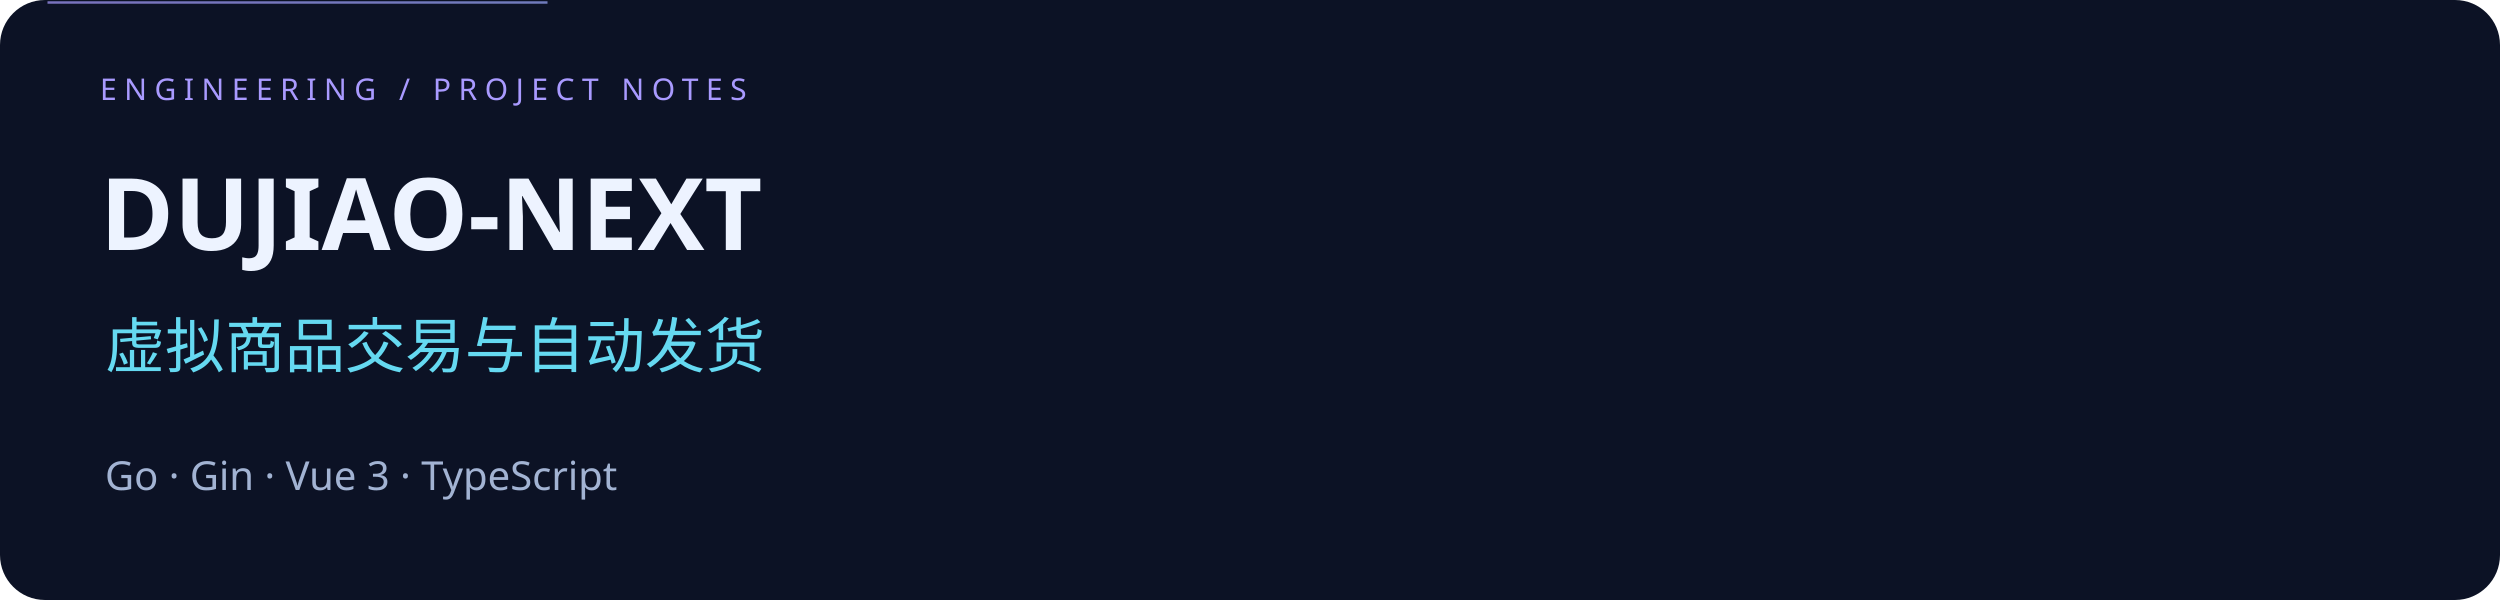
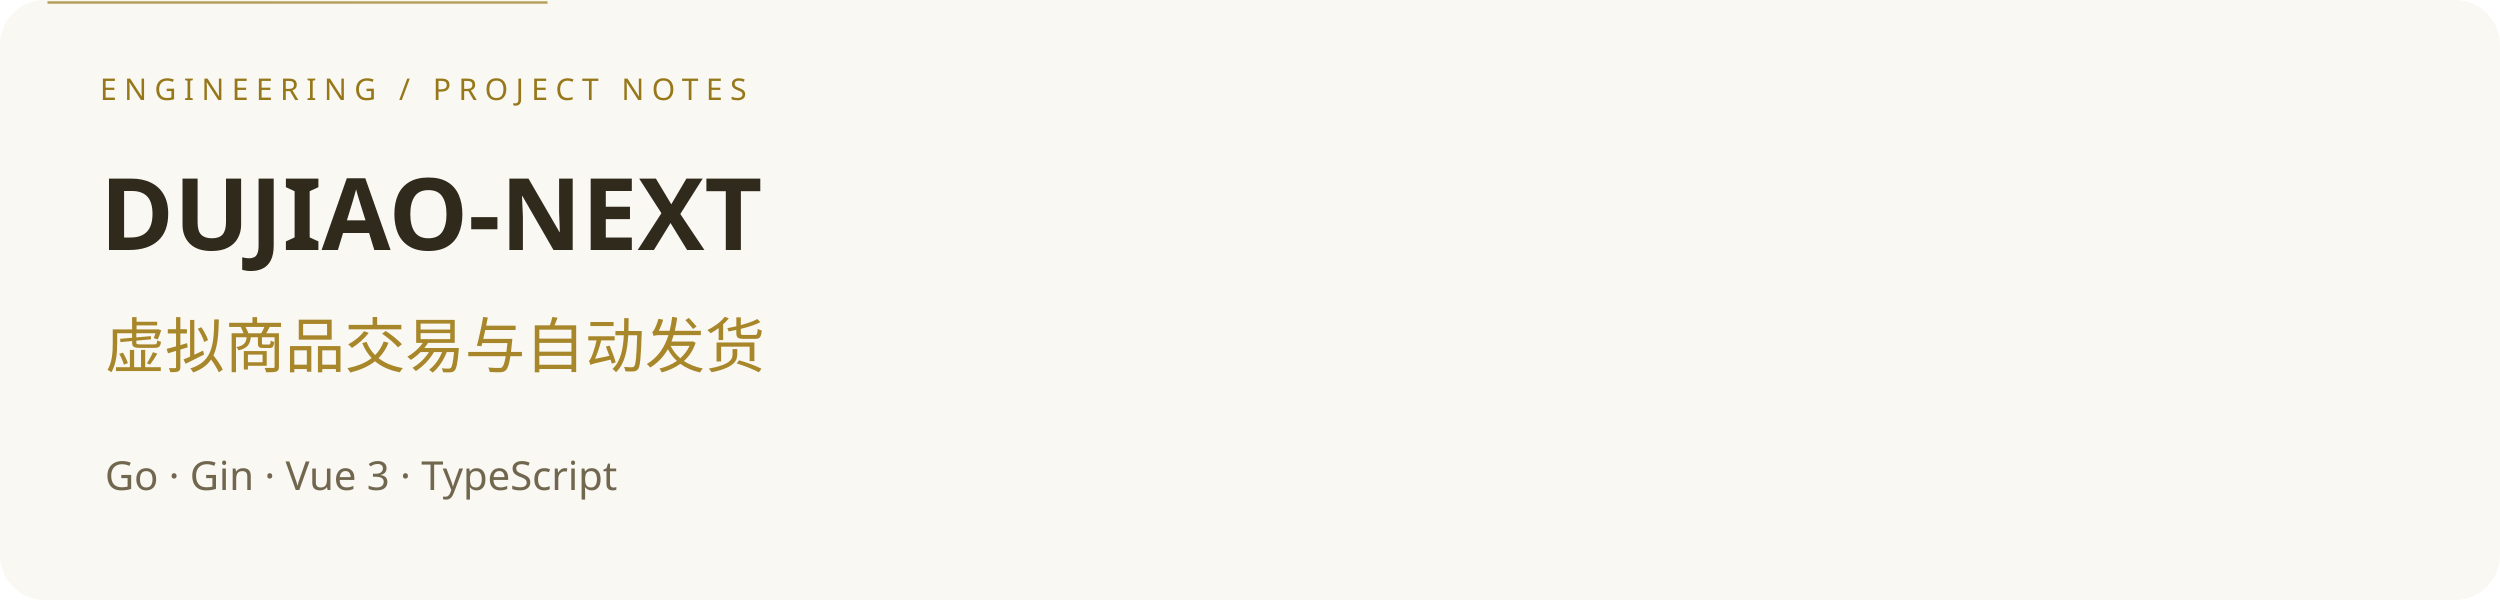
<svg xmlns="http://www.w3.org/2000/svg" width="1000" height="240" viewBox="0 0 1000 240" role="img" aria-label="DUJIAO-NEXT">
  <defs>
    <linearGradient id="g">
-       <stop stop-color="#a99aff" />
-       <stop offset="1" stop-color="#65d9f1" />
+       <stop stop-color="#96781A" />
+       <stop offset="1" stop-color="#A8862A" />
    </linearGradient>
  </defs>
  <style>@keyframes trace{to{stroke-dashoffset:-2450}}.edge{animation:trace 24s linear infinite}@media(prefers-reduced-motion:reduce){.edge{animation:none}}</style>
-   <rect width="1000" height="240" rx="18" fill="#0c1225" />
+   <rect width="1000" height="240" rx="18" fill="#FAF8F3" />
  <rect class="edge" x="1" y="1" width="998" height="238" rx="18" fill="none" stroke="url(#g)" stroke-dasharray="200 2250" opacity=".7" />
  <g font-family="Segoe UI,Microsoft YaHei,sans-serif">
-     <text x="40" y="40" fill="#a99aff" font-size="12" letter-spacing="3">ENGINEERING / PROJECT NOTES</text>
-     <text x="40" y="100" fill="#edf3ff" font-size="40" font-weight="700">DUJIAO-NEXT</text>
-     <text x="42" y="147" fill="#65d9f1" font-size="24">虚拟商品交易与自动发货</text>
-     <text x="42" y="196" fill="#a2b3d3" font-size="16">Go · Gin · Vue 3 · TypeScript</text>
+     <text x="40" y="40" fill="#96781A" font-size="12" letter-spacing="3">ENGINEERING / PROJECT NOTES</text>
+     <text x="40" y="100" fill="#302A1C" font-size="40" font-weight="700">DUJIAO-NEXT</text>
+     <text x="42" y="147" fill="#A8862A" font-size="24">虚拟商品交易与自动发货</text>
+     <text x="42" y="196" fill="#71674F" font-size="16">Go · Gin · Vue 3 · TypeScript</text>
  </g>
</svg>
